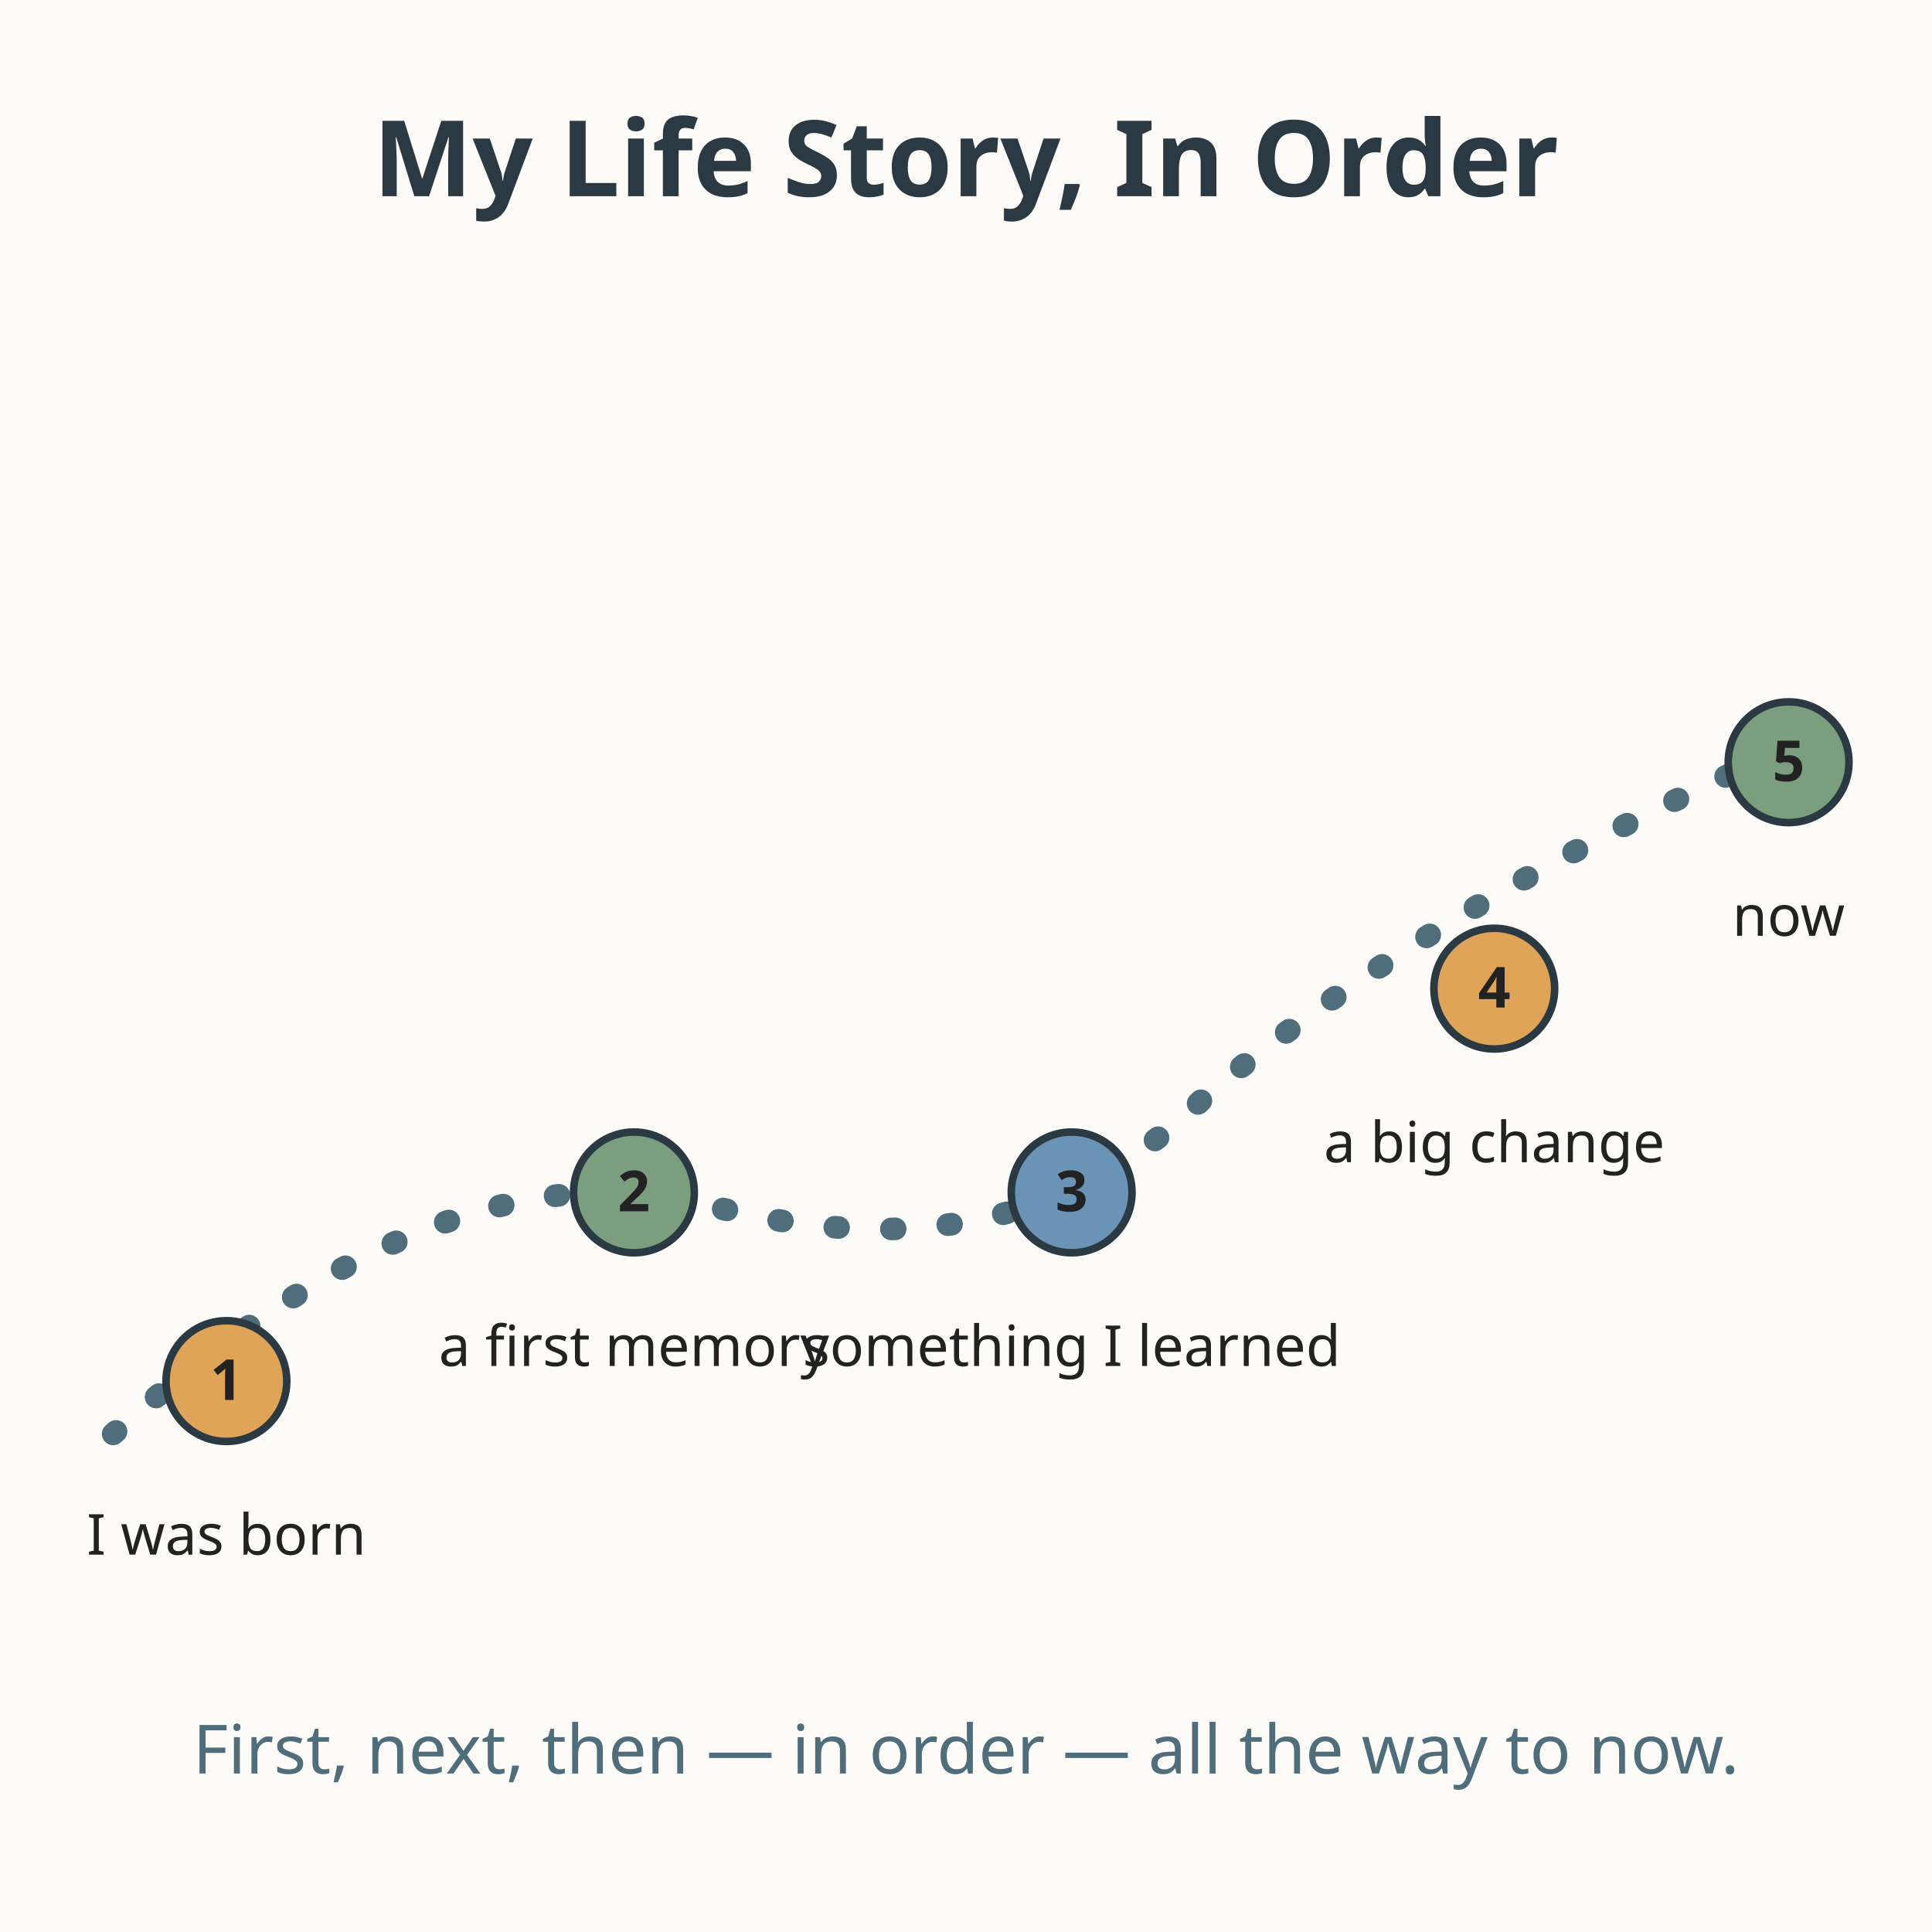
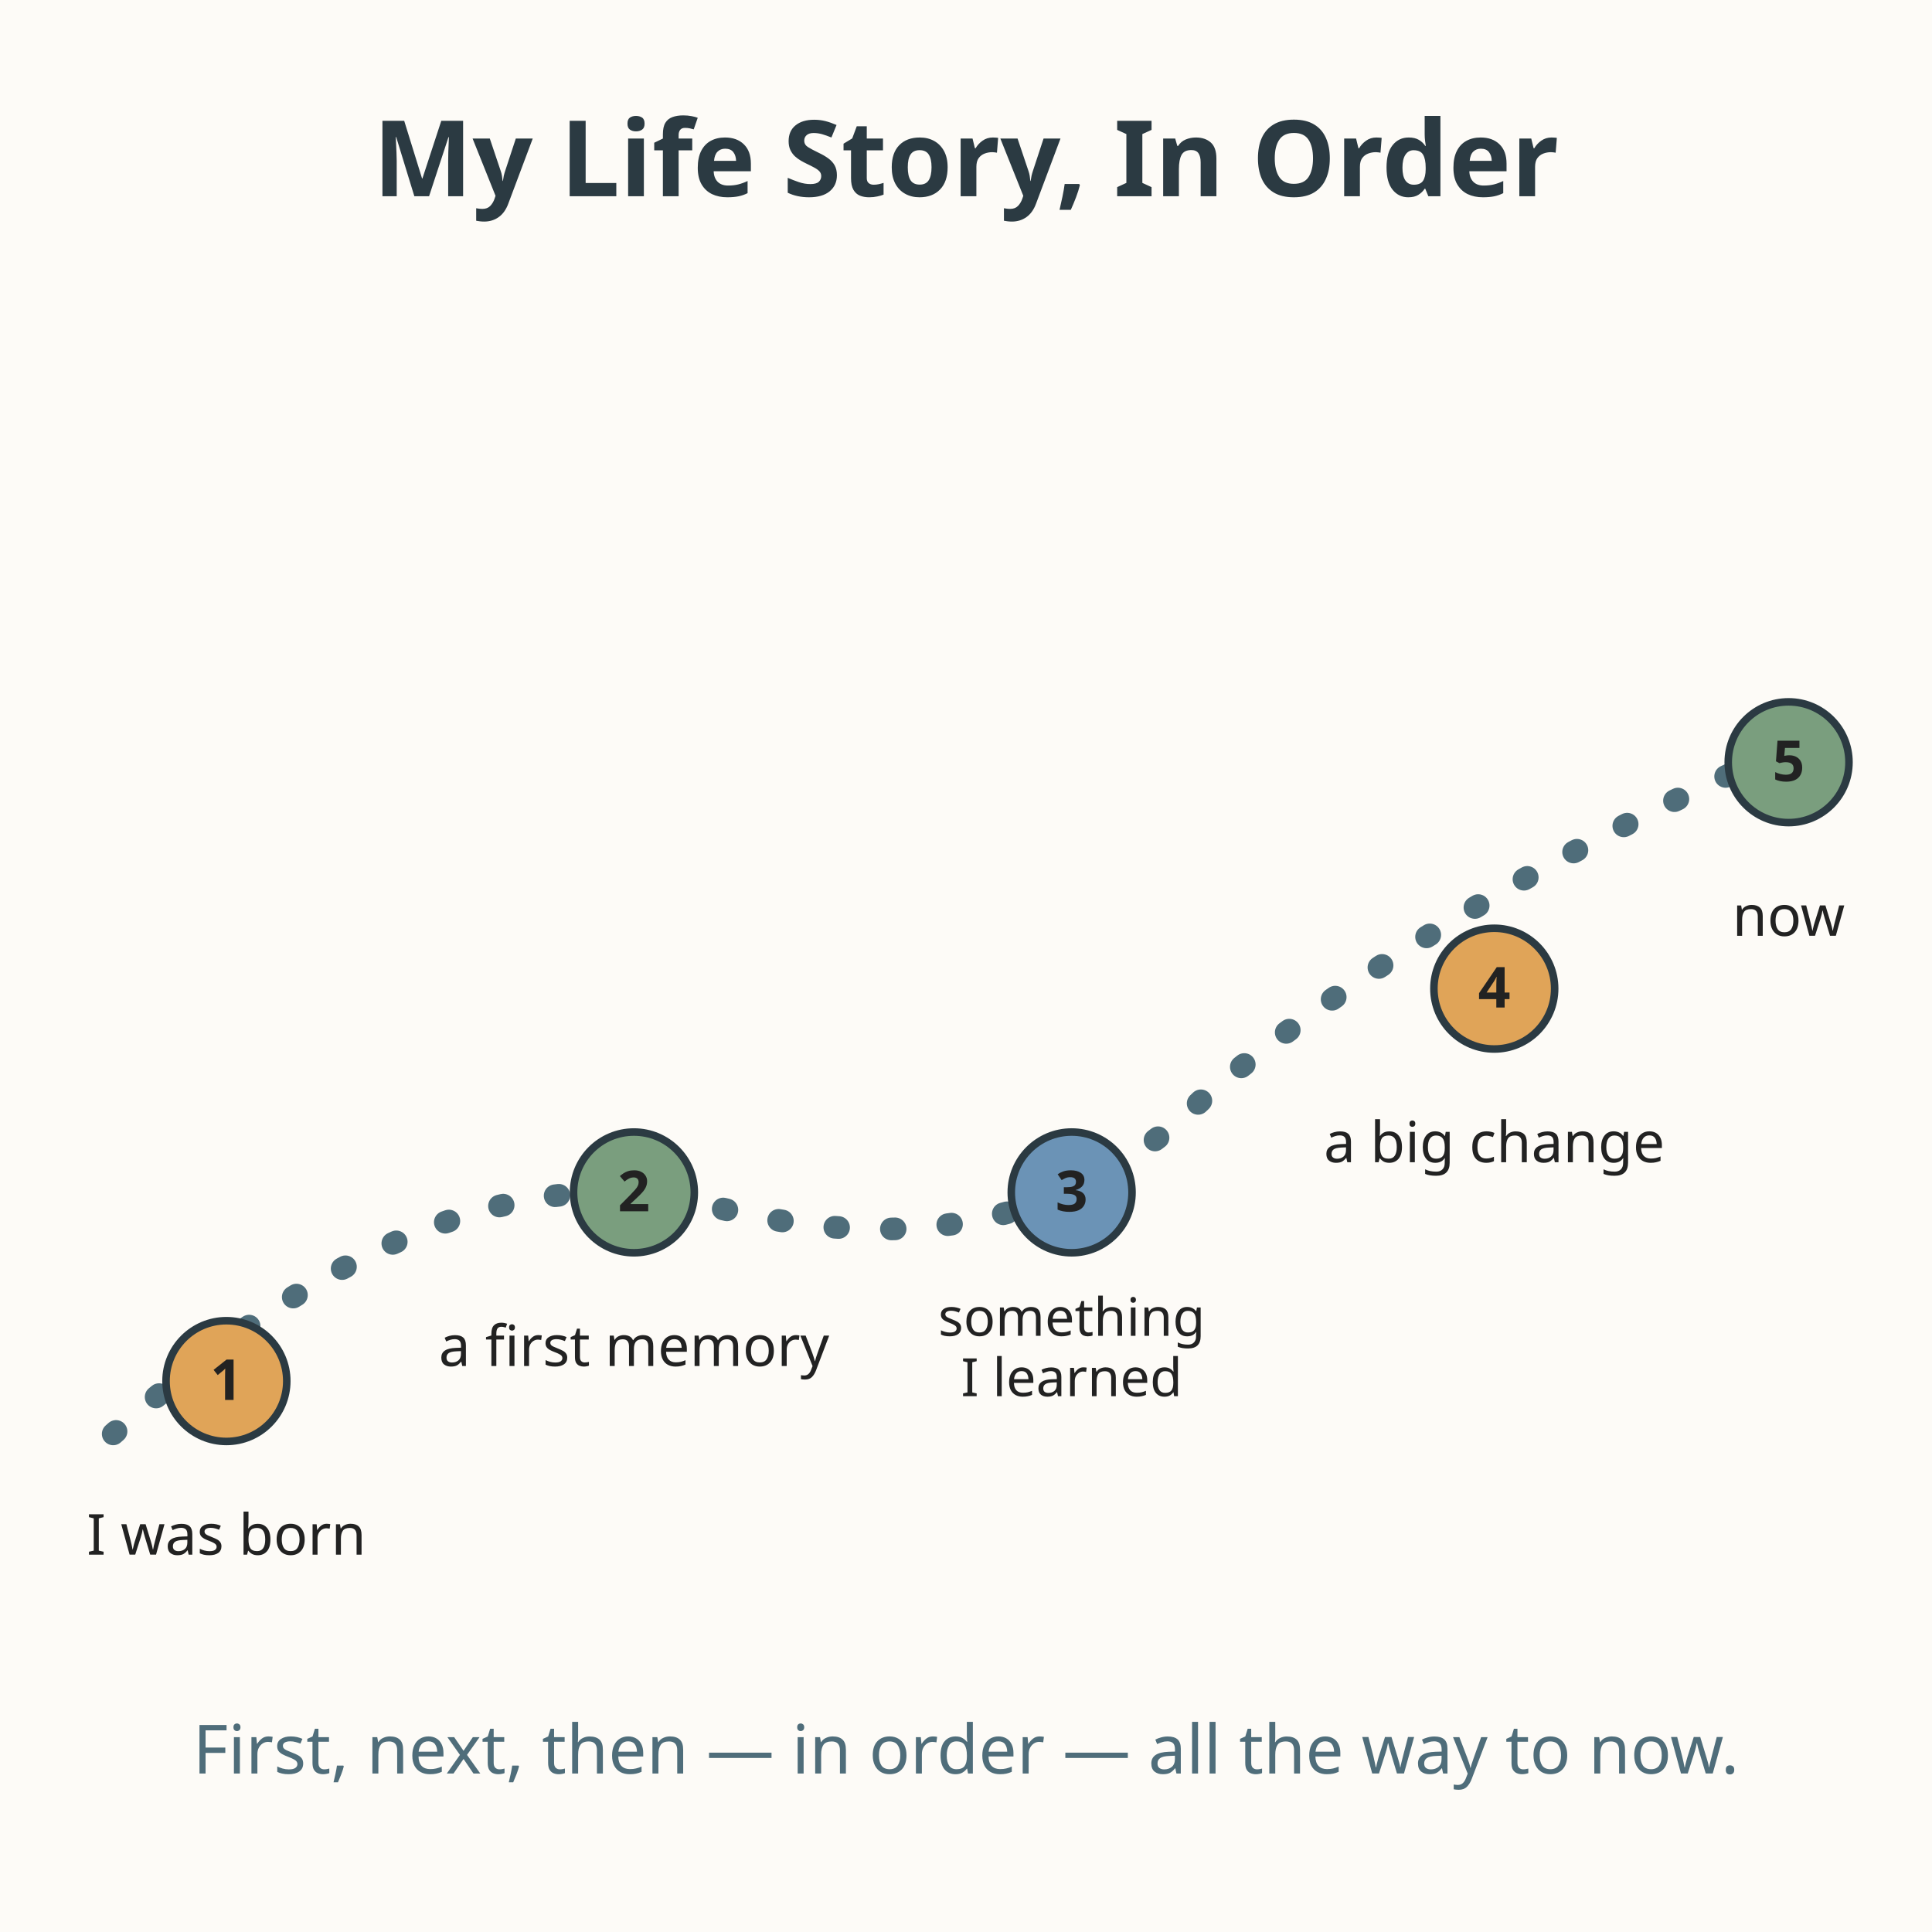
<svg xmlns="http://www.w3.org/2000/svg" viewBox="0 0 512 512" role="img" aria-labelledby="title-L-03-001-05-life-story-timeline desc-L-03-001-05-life-story-timeline">
  <rect width="512" height="512" fill="#fdfbf7" />
  <text x="256" y="52" text-anchor="middle" font-family="sans-serif" font-size="28" font-weight="bold" fill="#2b3a42">My Life Story, In Order</text>
  <path d="M30 380 Q 120 300 190 320 Q 270 340 320 290 Q 380 240 470 200" fill="none" stroke="#4f6d7a" stroke-width="6" stroke-linecap="round" stroke-dasharray="1 14" />
  <g>
    <circle cx="60" cy="366" r="16" fill="#e0a458" stroke="#2b3a42" stroke-width="2" />
    <text x="60" y="371" text-anchor="middle" font-family="sans-serif" font-size="15" font-weight="bold" fill="#222222">1</text>
    <text x="60" y="412" text-anchor="middle" font-family="sans-serif" font-size="15" fill="#222222">I was born</text>
    <circle cx="168" cy="316" r="16" fill="#7a9e7e" stroke="#2b3a42" stroke-width="2" />
    <text x="168" y="321" text-anchor="middle" font-family="sans-serif" font-size="15" font-weight="bold" fill="#222222">2</text>
    <text x="168" y="362" text-anchor="middle" font-family="sans-serif" font-size="15" fill="#222222">a first memory</text>
    <circle cx="284" cy="316" r="16" fill="#6b93b6" stroke="#2b3a42" stroke-width="2" />
    <text x="284" y="321" text-anchor="middle" font-family="sans-serif" font-size="15" font-weight="bold" fill="#222222">3</text>
-     <text x="284" y="362" text-anchor="middle" font-family="sans-serif" font-size="15" fill="#222222">something I learned</text>
+     <text x="284" y="354" text-anchor="middle" font-family="sans-serif" font-size="14" fill="#222222">something</text>
+     <text x="284" y="370" text-anchor="middle" font-family="sans-serif" font-size="14" fill="#222222">I learned</text>
    <circle cx="396" cy="262" r="16" fill="#e0a458" stroke="#2b3a42" stroke-width="2" />
    <text x="396" y="267" text-anchor="middle" font-family="sans-serif" font-size="15" font-weight="bold" fill="#222222">4</text>
    <text x="396" y="308" text-anchor="middle" font-family="sans-serif" font-size="15" fill="#222222">a big change</text>
    <circle cx="474" cy="202" r="16" fill="#7a9e7e" stroke="#2b3a42" stroke-width="2" />
    <text x="474" y="207" text-anchor="middle" font-family="sans-serif" font-size="15" font-weight="bold" fill="#222222">5</text>
    <text x="474" y="248" text-anchor="middle" font-family="sans-serif" font-size="15" fill="#222222">now</text>
  </g>
  <text x="256" y="470" text-anchor="middle" font-family="sans-serif" font-size="18" fill="#4f6d7a">First, next, then — in order — all the way to now.</text>
</svg>
